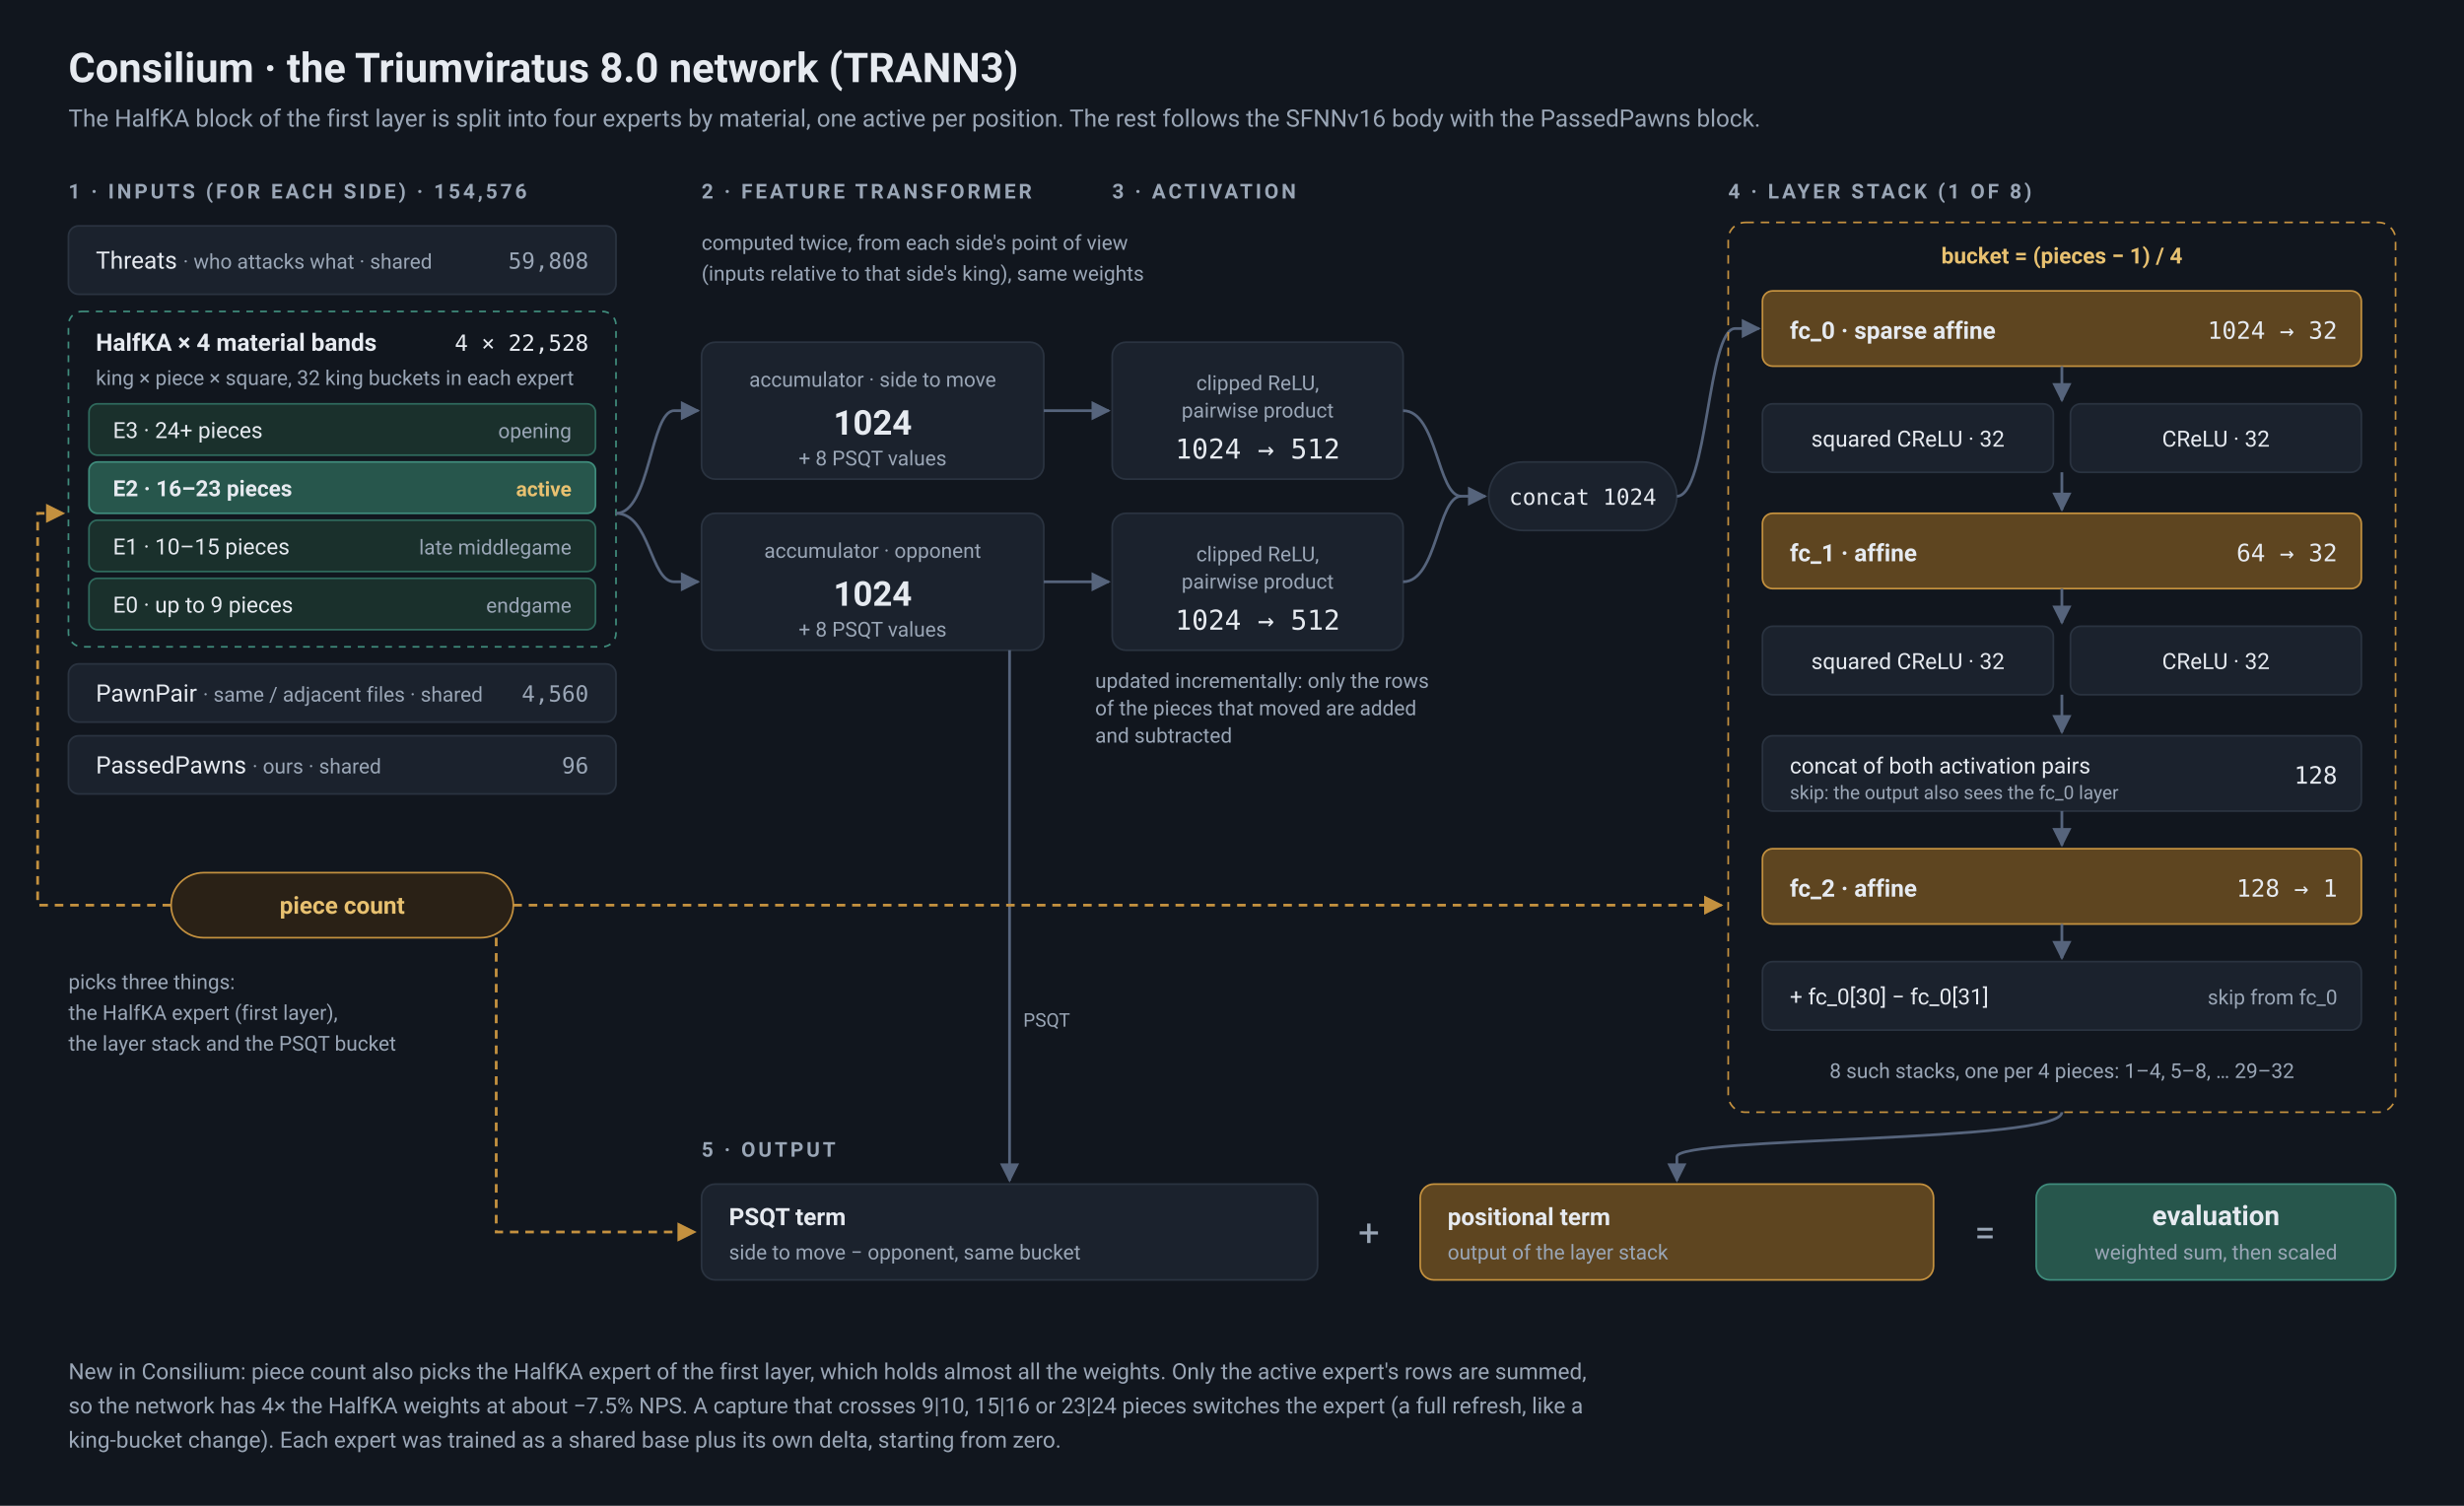
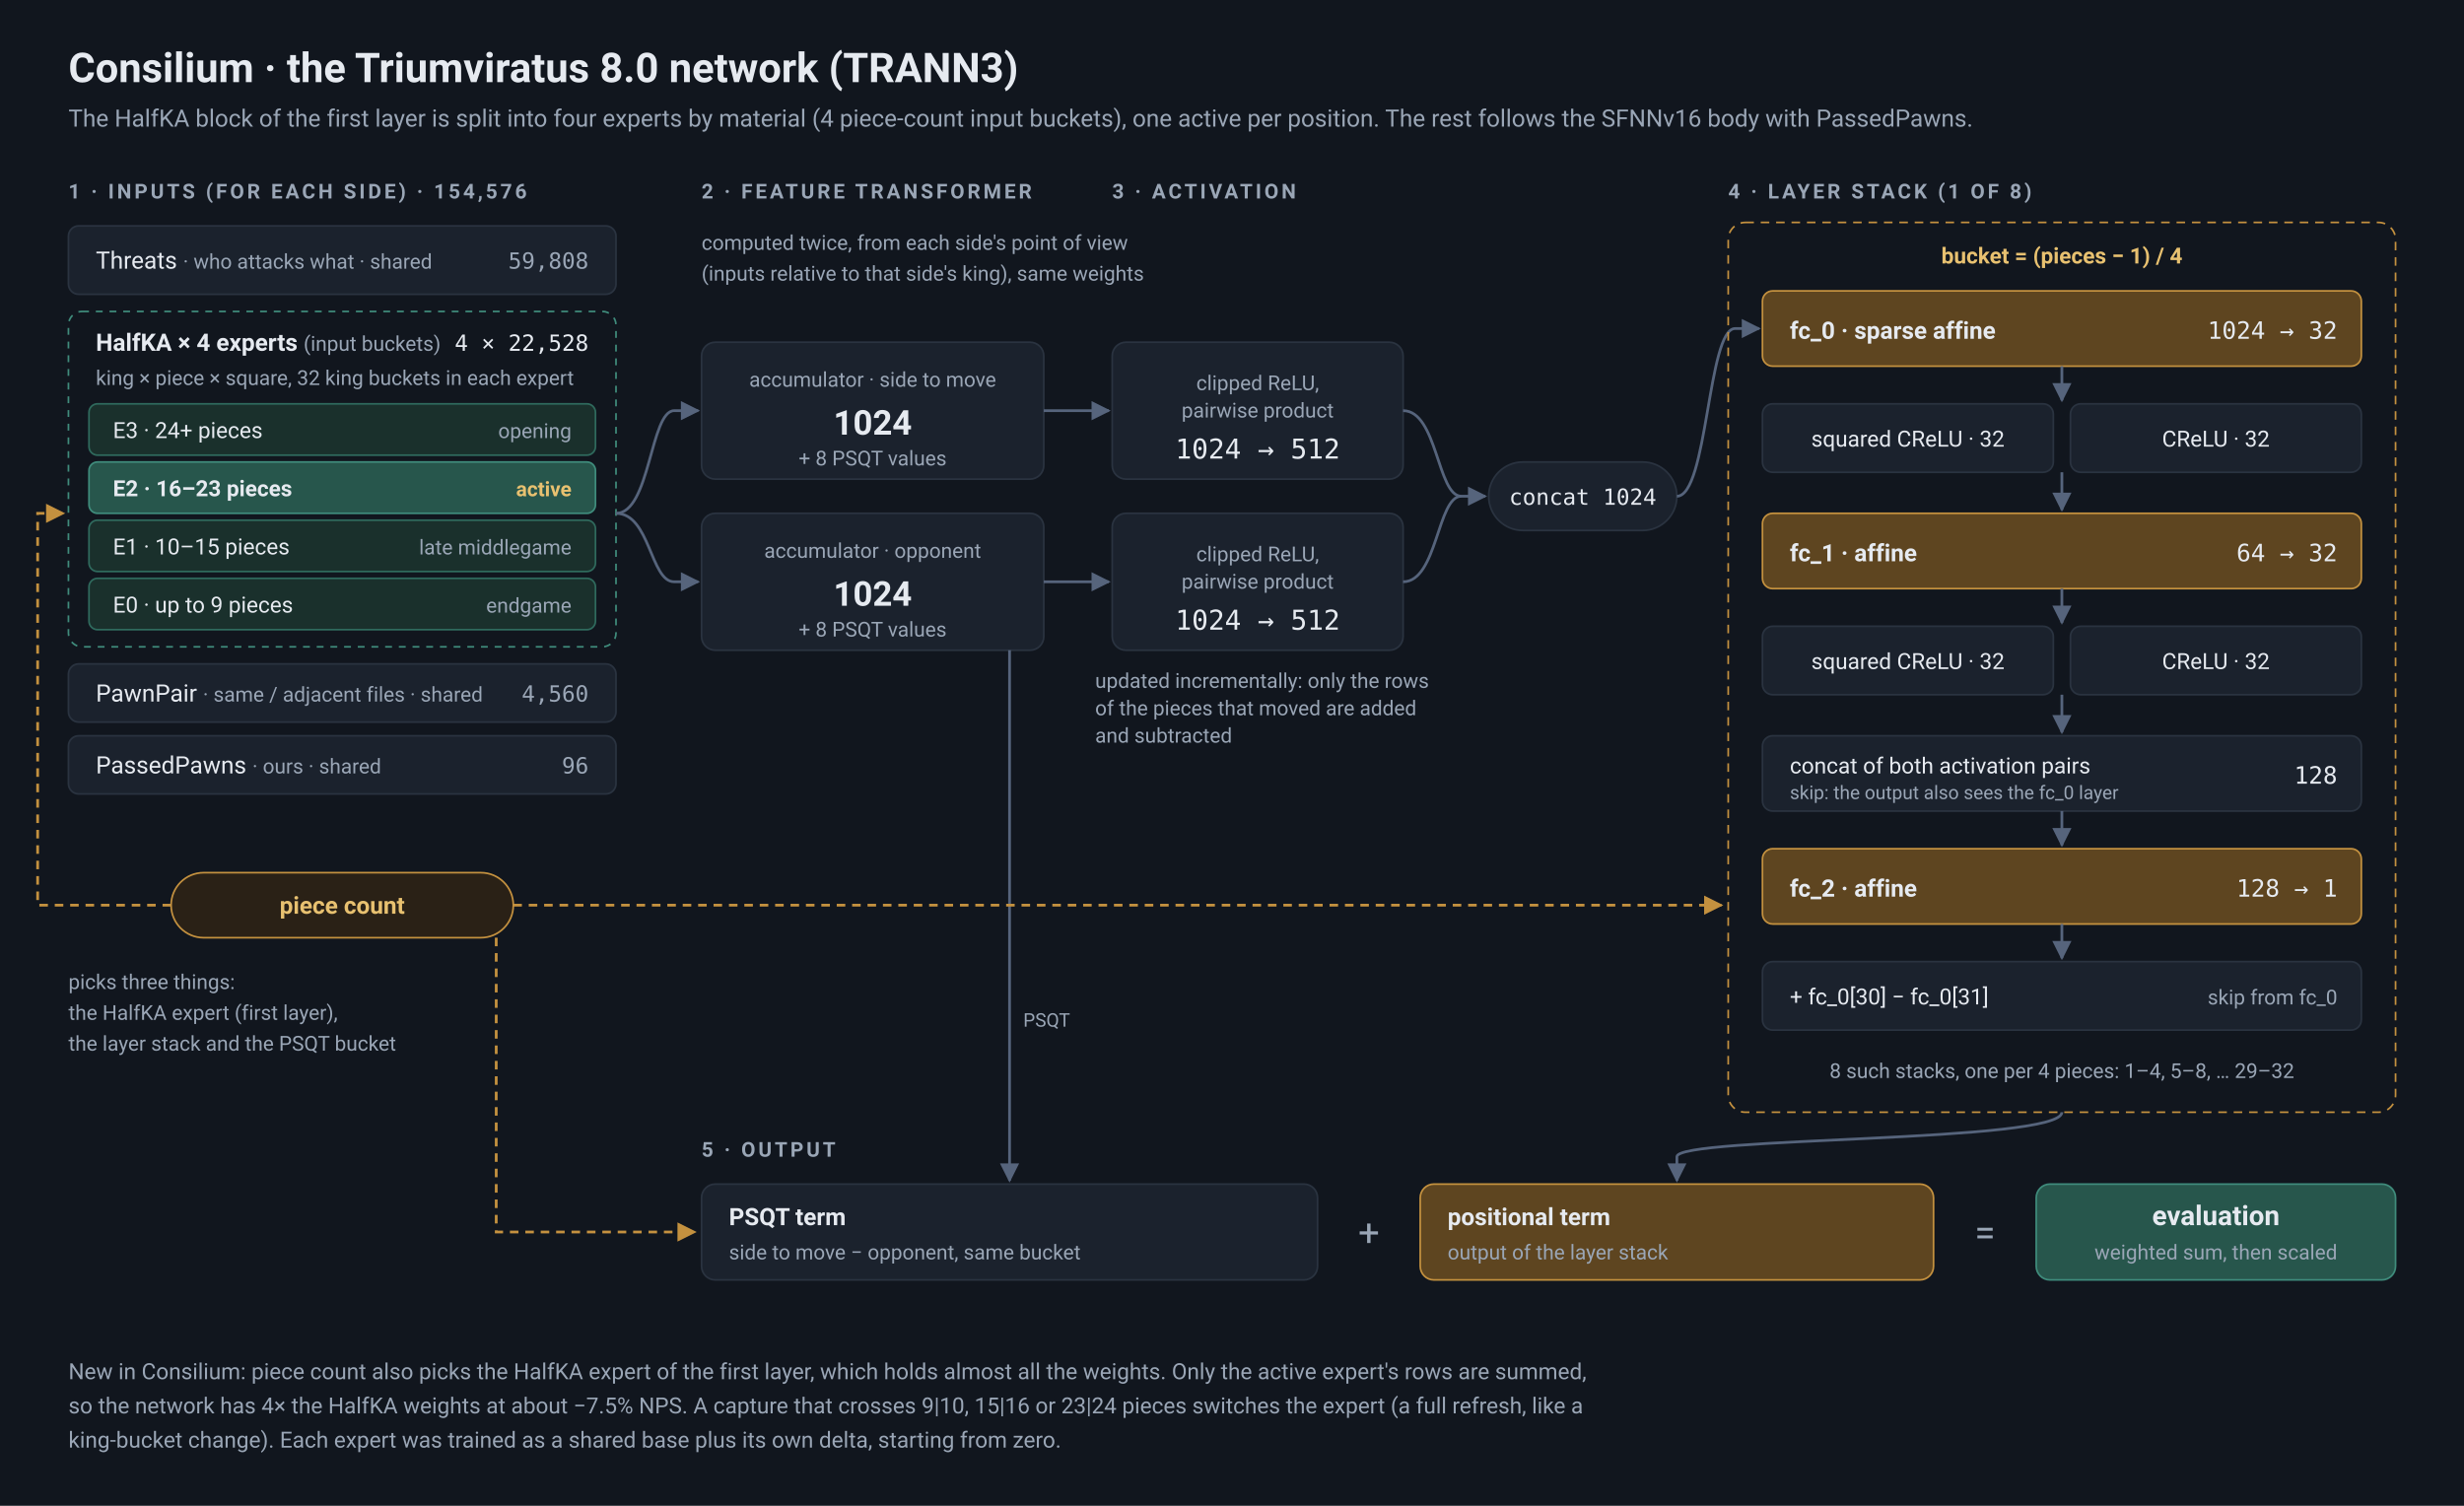
<svg xmlns="http://www.w3.org/2000/svg" viewBox="0 0 1440 880" width="1440" height="880" font-family="'Segoe UI', Roboto, Helvetica, Arial, sans-serif" role="img" aria-label="Consilium, the Triumviratus 8.0 network: shared threat, pawn-pair and passed-pawn inputs and a HalfKA block split into four material-band experts; two 1024 accumulators, clipped ReLU with pairwise product, eight layer stacks chosen by piece count (1024 to 32, 64 to 32, 128 to 1 with a skip) and a PSQT term">
  <defs>
    <style>
      text       { fill: #E6EAF0; }
      .dim       { fill: #9AA6B6; }
      .gold      { fill: #E8C170; }
      .mono      { font-family: 'Cascadia Mono', Consolas, Menlo, monospace; }
      .sec       { font-size: 12px; letter-spacing: .14em; fill: #9AA6B6; font-weight: 600; }
      .box       { fill: #1B222D; stroke: #2A3340; }
      .verd      { fill: #27564C; stroke: #3F8C7C; }
      .verd-soft { fill: #1A302C; stroke: #2F6A5D; }
      .bronze    { fill: #5E4520; stroke: #C4913F; }
      .bz-soft   { fill: #2A2116; stroke: #8A6630; }
      .arrow     { stroke: #56647C; stroke-width: 1.6; fill: none; }
      .arrow-b   { stroke: #C4913F; stroke-width: 1.6; fill: none; stroke-dasharray: 5 4; }
    </style>
    <marker id="a" viewBox="0 0 10 10" refX="9" refY="5" markerWidth="7" markerHeight="7" orient="auto-start-reverse">
      <path d="M0,0 L10,5 L0,10 z" fill="#56647C" />
    </marker>
    <marker id="b" viewBox="0 0 10 10" refX="9" refY="5" markerWidth="7" markerHeight="7" orient="auto-start-reverse">
      <path d="M0,0 L10,5 L0,10 z" fill="#C4913F" />
    </marker>
  </defs>
  <rect width="1440" height="880" fill="#11161E" />
  <text x="40" y="48" font-size="24" font-weight="600">Consilium · the Triumviratus 8.0 network (TRANN3)</text>
-   <text x="40" y="74" font-size="14" class="dim">The HalfKA block of the first layer is split into four experts by material, one active per position. The rest follows the SFNNv16 body with the PassedPawns block.</text>
+   <text x="40" y="74" font-size="14" class="dim">The HalfKA block of the first layer is split into four experts by material (4 piece-count input buckets), one active per position. The rest follows the SFNNv16 body with PassedPawns.</text>
  <text x="40" y="116" class="sec">1 · INPUTS (FOR EACH SIDE) · 154,576</text>
  <rect x="40" y="132" width="320" height="40" rx="6" class="box" />
  <text x="56" y="157" font-size="14">Threats <tspan class="dim" font-size="12">· who attacks what · shared</tspan>
  </text>
  <text x="344" y="157" font-size="13" class="dim mono" text-anchor="end">59,808</text>
  <rect x="40" y="182" width="320" height="196" rx="8" fill="none" stroke="#3F8C7C" stroke-dasharray="4 4" />
-   <text x="56" y="205" font-size="14" font-weight="600">HalfKA × 4 material bands</text>
+   <text x="56" y="205" font-size="14" font-weight="600">HalfKA × 4 experts <tspan class="dim" font-weight="400" font-size="12">(input buckets)</tspan>
+   </text>
  <text x="344" y="205" font-size="13" class="mono" text-anchor="end">4 × 22,528</text>
  <text x="56" y="225" font-size="12" class="dim">king × piece × square, 32 king buckets in each expert</text>
  <rect x="52" y="236" width="296" height="30" rx="5" class="verd-soft" />
  <text x="66" y="256" font-size="13">E3 · 24+ pieces</text>
  <text x="334" y="256" font-size="12" class="dim" text-anchor="end">opening</text>
  <rect x="52" y="270" width="296" height="30" rx="5" class="verd" />
  <text x="66" y="290" font-size="13" font-weight="600">E2 · 16–23 pieces</text>
  <text x="334" y="290" font-size="12" class="gold" font-weight="600" text-anchor="end">active</text>
  <rect x="52" y="304" width="296" height="30" rx="5" class="verd-soft" />
  <text x="66" y="324" font-size="13">E1 · 10–15 pieces</text>
  <text x="334" y="324" font-size="12" class="dim" text-anchor="end">late middlegame</text>
  <rect x="52" y="338" width="296" height="30" rx="5" class="verd-soft" />
  <text x="66" y="358" font-size="13">E0 · up to 9 pieces</text>
  <text x="334" y="358" font-size="12" class="dim" text-anchor="end">endgame</text>
  <rect x="40" y="388" width="320" height="34" rx="6" class="box" />
  <text x="56" y="410" font-size="14">PawnPair <tspan class="dim" font-size="12">· same / adjacent files · shared</tspan>
  </text>
  <text x="344" y="410" font-size="13" class="dim mono" text-anchor="end">4,560</text>
  <rect x="40" y="430" width="320" height="34" rx="6" class="box" />
  <text x="56" y="452" font-size="14">PassedPawns <tspan class="dim" font-size="12">· ours · shared</tspan>
  </text>
  <text x="344" y="452" font-size="13" class="dim mono" text-anchor="end">96</text>
  <text x="410" y="116" class="sec">2 · FEATURE TRANSFORMER</text>
  <text x="410" y="146" font-size="12" class="dim">computed twice, from each side's point of view</text>
  <text x="410" y="164" font-size="12" class="dim">(inputs relative to that side's king), same weights</text>
  <path d="M360,300 C380,300 380,240 394,240 L408,240" class="arrow" marker-end="url(#a)" />
  <path d="M360,300 C380,300 380,340 394,340 L408,340" class="arrow" marker-end="url(#a)" />
  <rect x="410" y="200" width="200" height="80" rx="8" class="box" />
  <text x="510" y="226" font-size="12" class="dim" text-anchor="middle">accumulator · side to move</text>
  <text x="510" y="254" font-size="20" font-weight="600" text-anchor="middle">1024</text>
  <text x="510" y="272" font-size="12" class="dim" text-anchor="middle">+ 8 PSQT values</text>
  <rect x="410" y="300" width="200" height="80" rx="8" class="box" />
  <text x="510" y="326" font-size="12" class="dim" text-anchor="middle">accumulator · opponent</text>
  <text x="510" y="354" font-size="20" font-weight="600" text-anchor="middle">1024</text>
  <text x="510" y="372" font-size="12" class="dim" text-anchor="middle">+ 8 PSQT values</text>
  <text x="640" y="402" font-size="12" class="dim">updated incrementally: only the rows</text>
  <text x="640" y="418" font-size="12" class="dim">of the pieces that moved are added</text>
  <text x="640" y="434" font-size="12" class="dim">and subtracted</text>
  <text x="650" y="116" class="sec">3 · ACTIVATION</text>
  <path d="M610,240 L648,240" class="arrow" marker-end="url(#a)" />
  <path d="M610,340 L648,340" class="arrow" marker-end="url(#a)" />
  <rect x="650" y="200" width="170" height="80" rx="8" class="box" />
  <text x="735" y="228" font-size="12" class="dim" text-anchor="middle">clipped ReLU,</text>
  <text x="735" y="244" font-size="12" class="dim" text-anchor="middle">pairwise product</text>
  <text x="735" y="268" font-size="16" class="mono" text-anchor="middle">1024 → 512</text>
  <rect x="650" y="300" width="170" height="80" rx="8" class="box" />
  <text x="735" y="328" font-size="12" class="dim" text-anchor="middle">clipped ReLU,</text>
  <text x="735" y="344" font-size="12" class="dim" text-anchor="middle">pairwise product</text>
  <text x="735" y="368" font-size="16" class="mono" text-anchor="middle">1024 → 512</text>
  <path d="M820,240 C840,240 840,290 854,290" class="arrow" />
  <path d="M820,340 C840,340 840,290 854,290 L868,290" class="arrow" marker-end="url(#a)" />
  <rect x="870" y="270" width="110" height="40" rx="20" class="box" />
  <text x="925" y="295" font-size="13" class="mono" text-anchor="middle">concat 1024</text>
  <path d="M980,290 C998,290 998,192 1014,192 L1028,192" class="arrow" marker-end="url(#a)" />
  <text x="1010" y="116" class="sec">4 · LAYER STACK (1 OF 8)</text>
  <rect x="1010" y="130" width="390" height="520" rx="10" fill="none" stroke="#C4913F" stroke-dasharray="5 4" />
  <text x="1205" y="154" font-size="13" class="gold" font-weight="600" text-anchor="middle">bucket = (pieces − 1) / 4</text>
  <rect x="1030" y="170" width="350" height="44" rx="6" class="bronze" />
  <text x="1046" y="198" font-size="14" font-weight="600">fc_0 · sparse affine</text>
  <text x="1366" y="198" font-size="14" class="mono" text-anchor="end">1024 → 32</text>
  <path d="M1205,214 L1205,234" class="arrow" marker-end="url(#a)" />
  <rect x="1030" y="236" width="170" height="40" rx="6" class="box" />
  <text x="1115" y="261" font-size="13" text-anchor="middle">squared CReLU · 32</text>
  <rect x="1210" y="236" width="170" height="40" rx="6" class="box" />
  <text x="1295" y="261" font-size="13" text-anchor="middle">CReLU · 32</text>
  <path d="M1205,276 L1205,298" class="arrow" marker-end="url(#a)" />
  <rect x="1030" y="300" width="350" height="44" rx="6" class="bronze" />
  <text x="1046" y="328" font-size="14" font-weight="600">fc_1 · affine</text>
  <text x="1366" y="328" font-size="14" class="mono" text-anchor="end">64 → 32</text>
  <path d="M1205,344 L1205,364" class="arrow" marker-end="url(#a)" />
  <rect x="1030" y="366" width="170" height="40" rx="6" class="box" />
  <text x="1115" y="391" font-size="13" text-anchor="middle">squared CReLU · 32</text>
  <rect x="1210" y="366" width="170" height="40" rx="6" class="box" />
  <text x="1295" y="391" font-size="13" text-anchor="middle">CReLU · 32</text>
  <path d="M1205,406 L1205,428" class="arrow" marker-end="url(#a)" />
  <rect x="1030" y="430" width="350" height="44" rx="6" class="box" />
  <text x="1046" y="452" font-size="13">concat of both activation pairs</text>
  <text x="1046" y="467" font-size="11" class="dim">skip: the output also sees the fc_0 layer</text>
  <text x="1366" y="458" font-size="14" class="mono" text-anchor="end">128</text>
  <path d="M1205,474 L1205,494" class="arrow" marker-end="url(#a)" />
  <rect x="1030" y="496" width="350" height="44" rx="6" class="bronze" />
  <text x="1046" y="524" font-size="14" font-weight="600">fc_2 · affine</text>
  <text x="1366" y="524" font-size="14" class="mono" text-anchor="end">128 → 1</text>
  <path d="M1205,540 L1205,560" class="arrow" marker-end="url(#a)" />
  <rect x="1030" y="562" width="350" height="40" rx="6" class="box" />
  <text x="1046" y="587" font-size="13">+ fc_0[30] − fc_0[31]</text>
  <text x="1366" y="587" font-size="12" class="dim" text-anchor="end">skip from fc_0</text>
  <text x="1205" y="630" font-size="12" class="dim" text-anchor="middle">8 such stacks, one per 4 pieces: 1–4, 5–8, … 29–32</text>
  <text x="410" y="676" class="sec">5 · OUTPUT</text>
  <rect x="410" y="692" width="360" height="56" rx="8" class="box" />
  <text x="426" y="716" font-size="14" font-weight="600">PSQT term</text>
  <text x="426" y="736" font-size="12" class="dim">side to move − opponent, same bucket</text>
  <text x="800" y="728" font-size="22" class="dim" text-anchor="middle">+</text>
  <rect x="830" y="692" width="300" height="56" rx="8" class="bronze" />
  <text x="846" y="716" font-size="14" font-weight="600">positional term</text>
  <text x="846" y="736" font-size="12" class="dim">output of the layer stack</text>
  <text x="1160" y="728" font-size="22" class="dim" text-anchor="middle">=</text>
  <rect x="1190" y="692" width="210" height="56" rx="8" class="verd" />
  <text x="1295" y="716" font-size="16" font-weight="600" text-anchor="middle">evaluation</text>
  <text x="1295" y="736" font-size="12" class="dim" text-anchor="middle">weighted sum, then scaled</text>
  <path d="M590,380 L590,690" class="arrow" marker-end="url(#a)" />
  <text x="598" y="600" font-size="11" class="dim">PSQT</text>
  <path d="M1205,650 C1205,668 980,664 980,676 L980,690" class="arrow" marker-end="url(#a)" />
  <rect x="100" y="510" width="200" height="38" rx="19" fill="#2A2116" stroke="#C4913F" />
  <text x="200" y="534" font-size="14" class="gold" font-weight="600" text-anchor="middle">piece count</text>
  <path d="M100,529 L22,529 L22,300 L37,300" class="arrow-b" marker-end="url(#b)" />
  <path d="M300,529 L1006,529" class="arrow-b" marker-end="url(#b)" />
  <path d="M290,548 L290,720 L406,720" class="arrow-b" marker-end="url(#b)" />
  <text x="40" y="578" font-size="12" class="dim">picks three things:</text>
  <text x="40" y="596" font-size="12" class="dim">the HalfKA expert (first layer),</text>
  <text x="40" y="614" font-size="12" class="dim">the layer stack and the PSQT bucket</text>
  <text x="40" y="806" font-size="13" class="dim">New in Consilium: piece count also picks the HalfKA expert of the first layer, which holds almost all the weights. Only the active expert's rows are summed,</text>
  <text x="40" y="826" font-size="13" class="dim">so the network has 4× the HalfKA weights at about −7.5% NPS. A capture that crosses 9|10, 15|16 or 23|24 pieces switches the expert (a full refresh, like a</text>
  <text x="40" y="846" font-size="13" class="dim">king-bucket change). Each expert was trained as a shared base plus its own delta, starting from zero.</text>
</svg>
